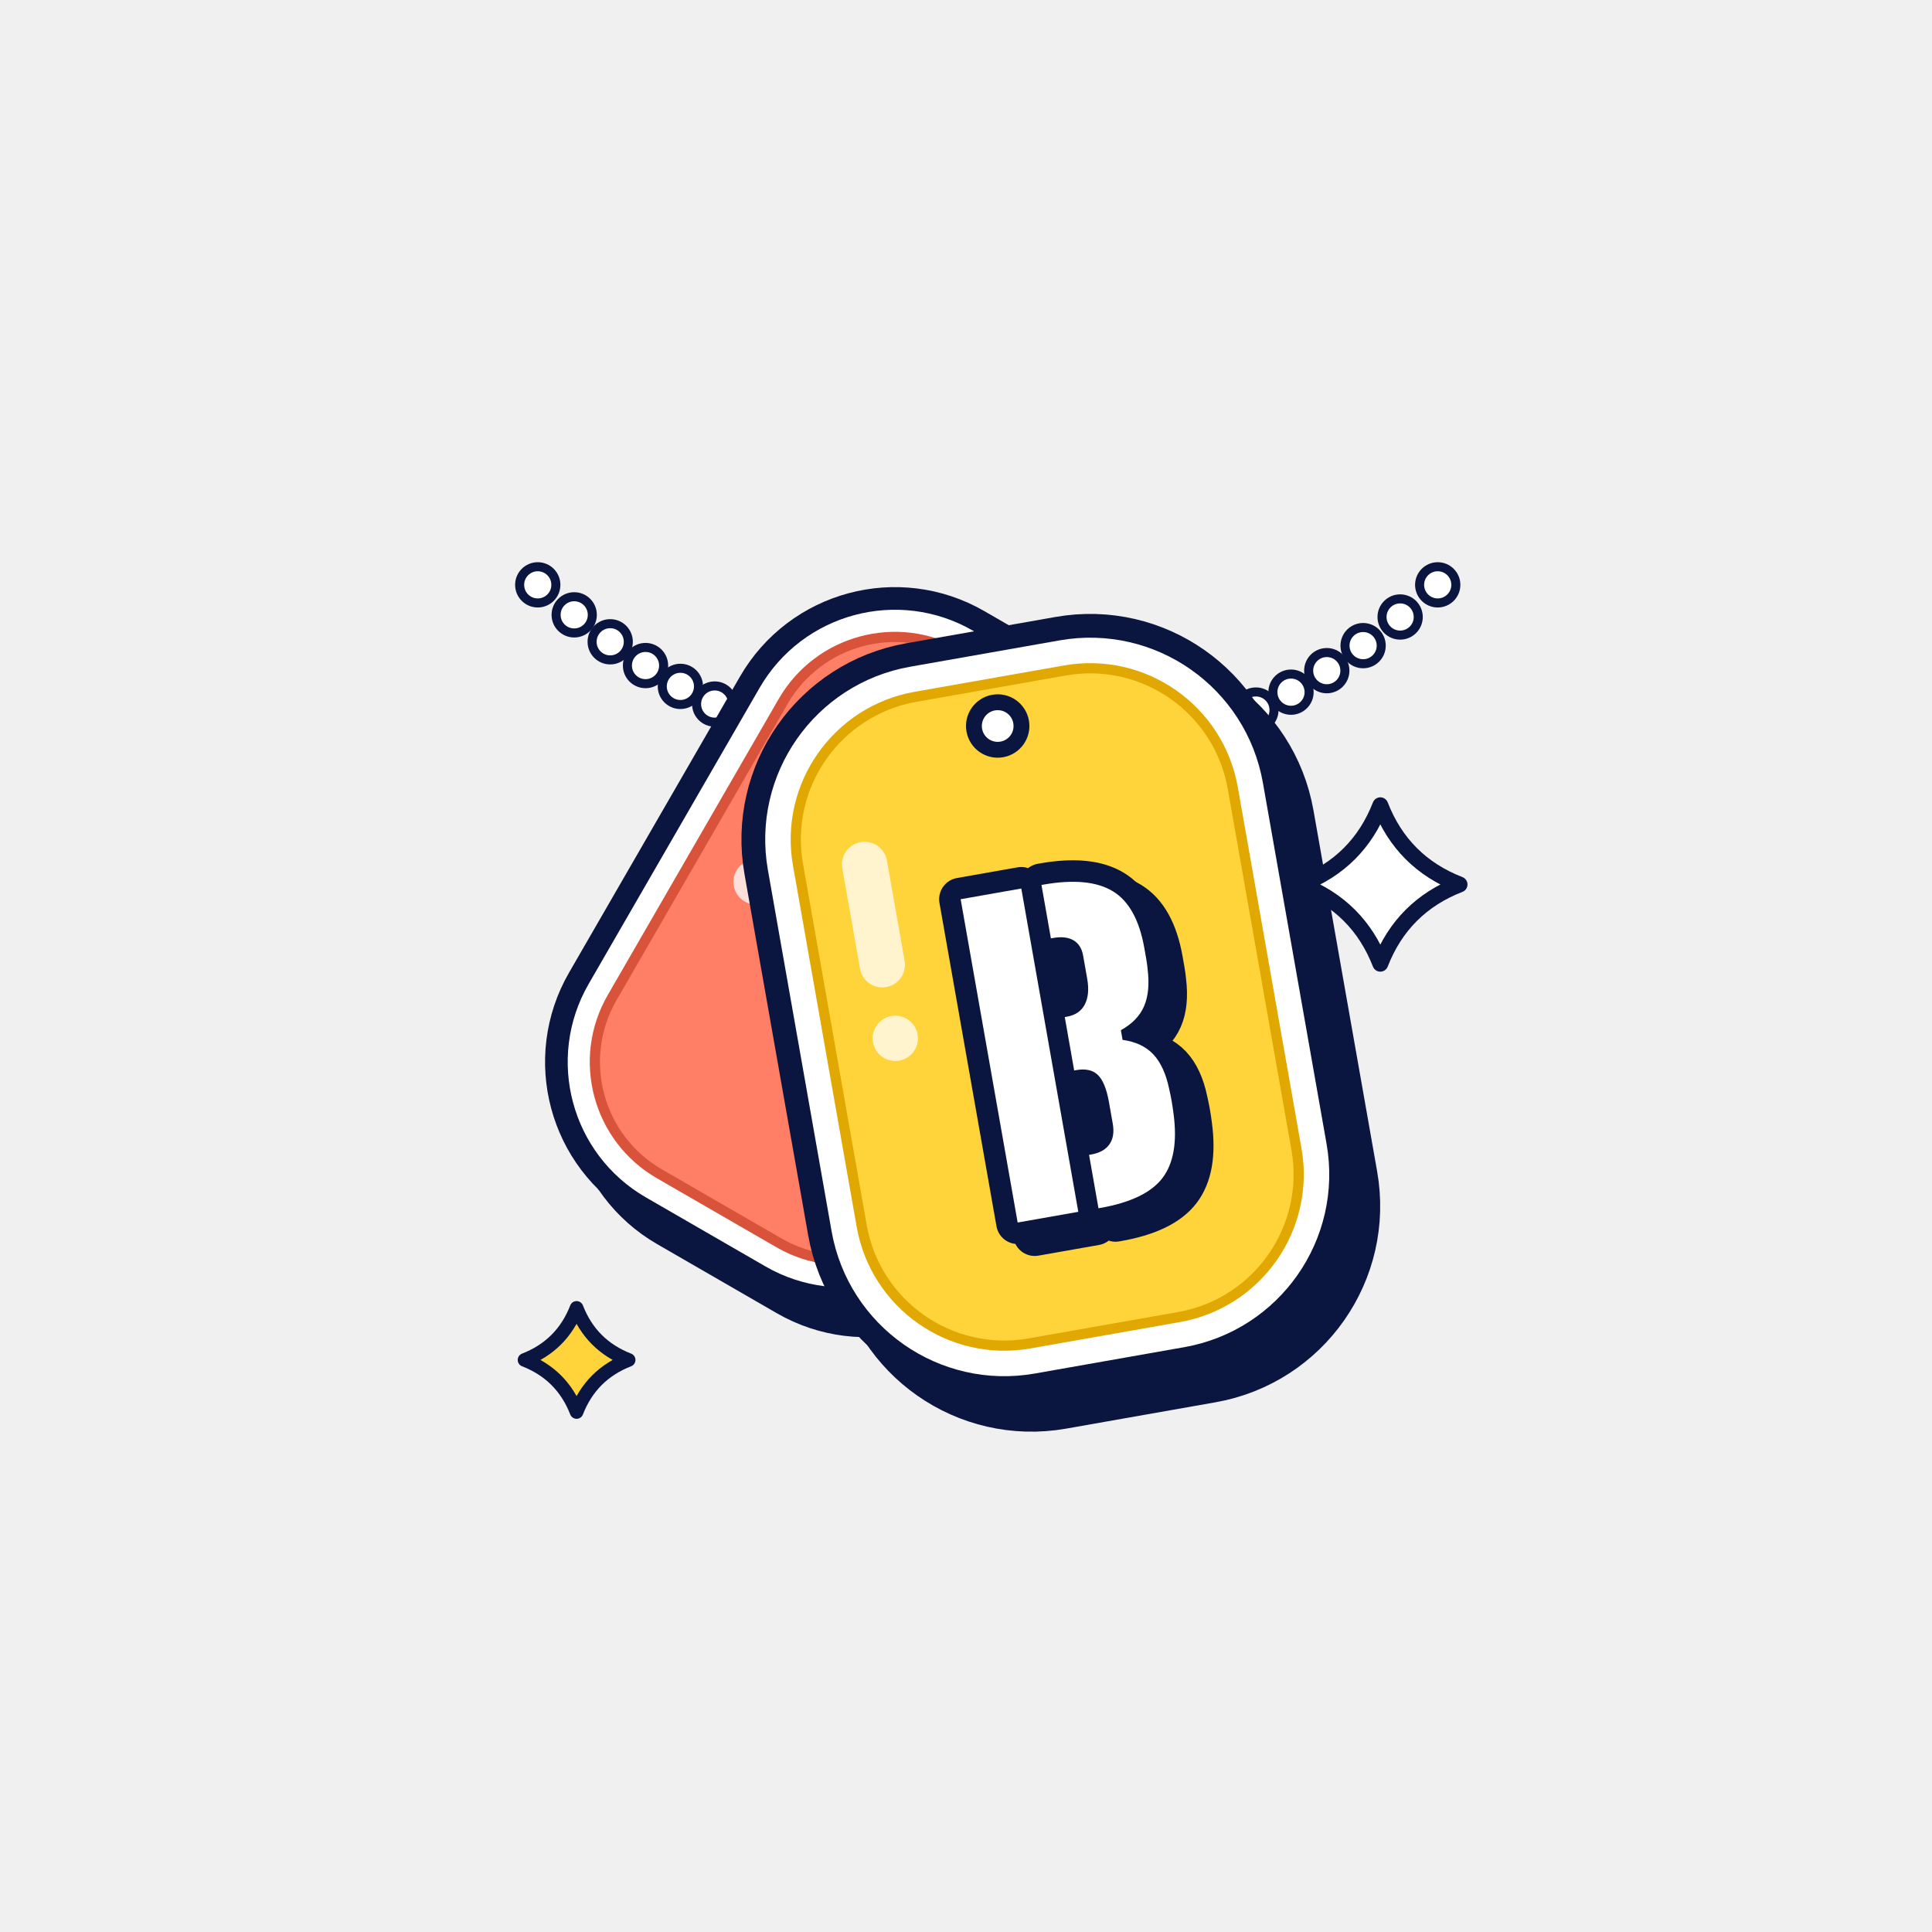
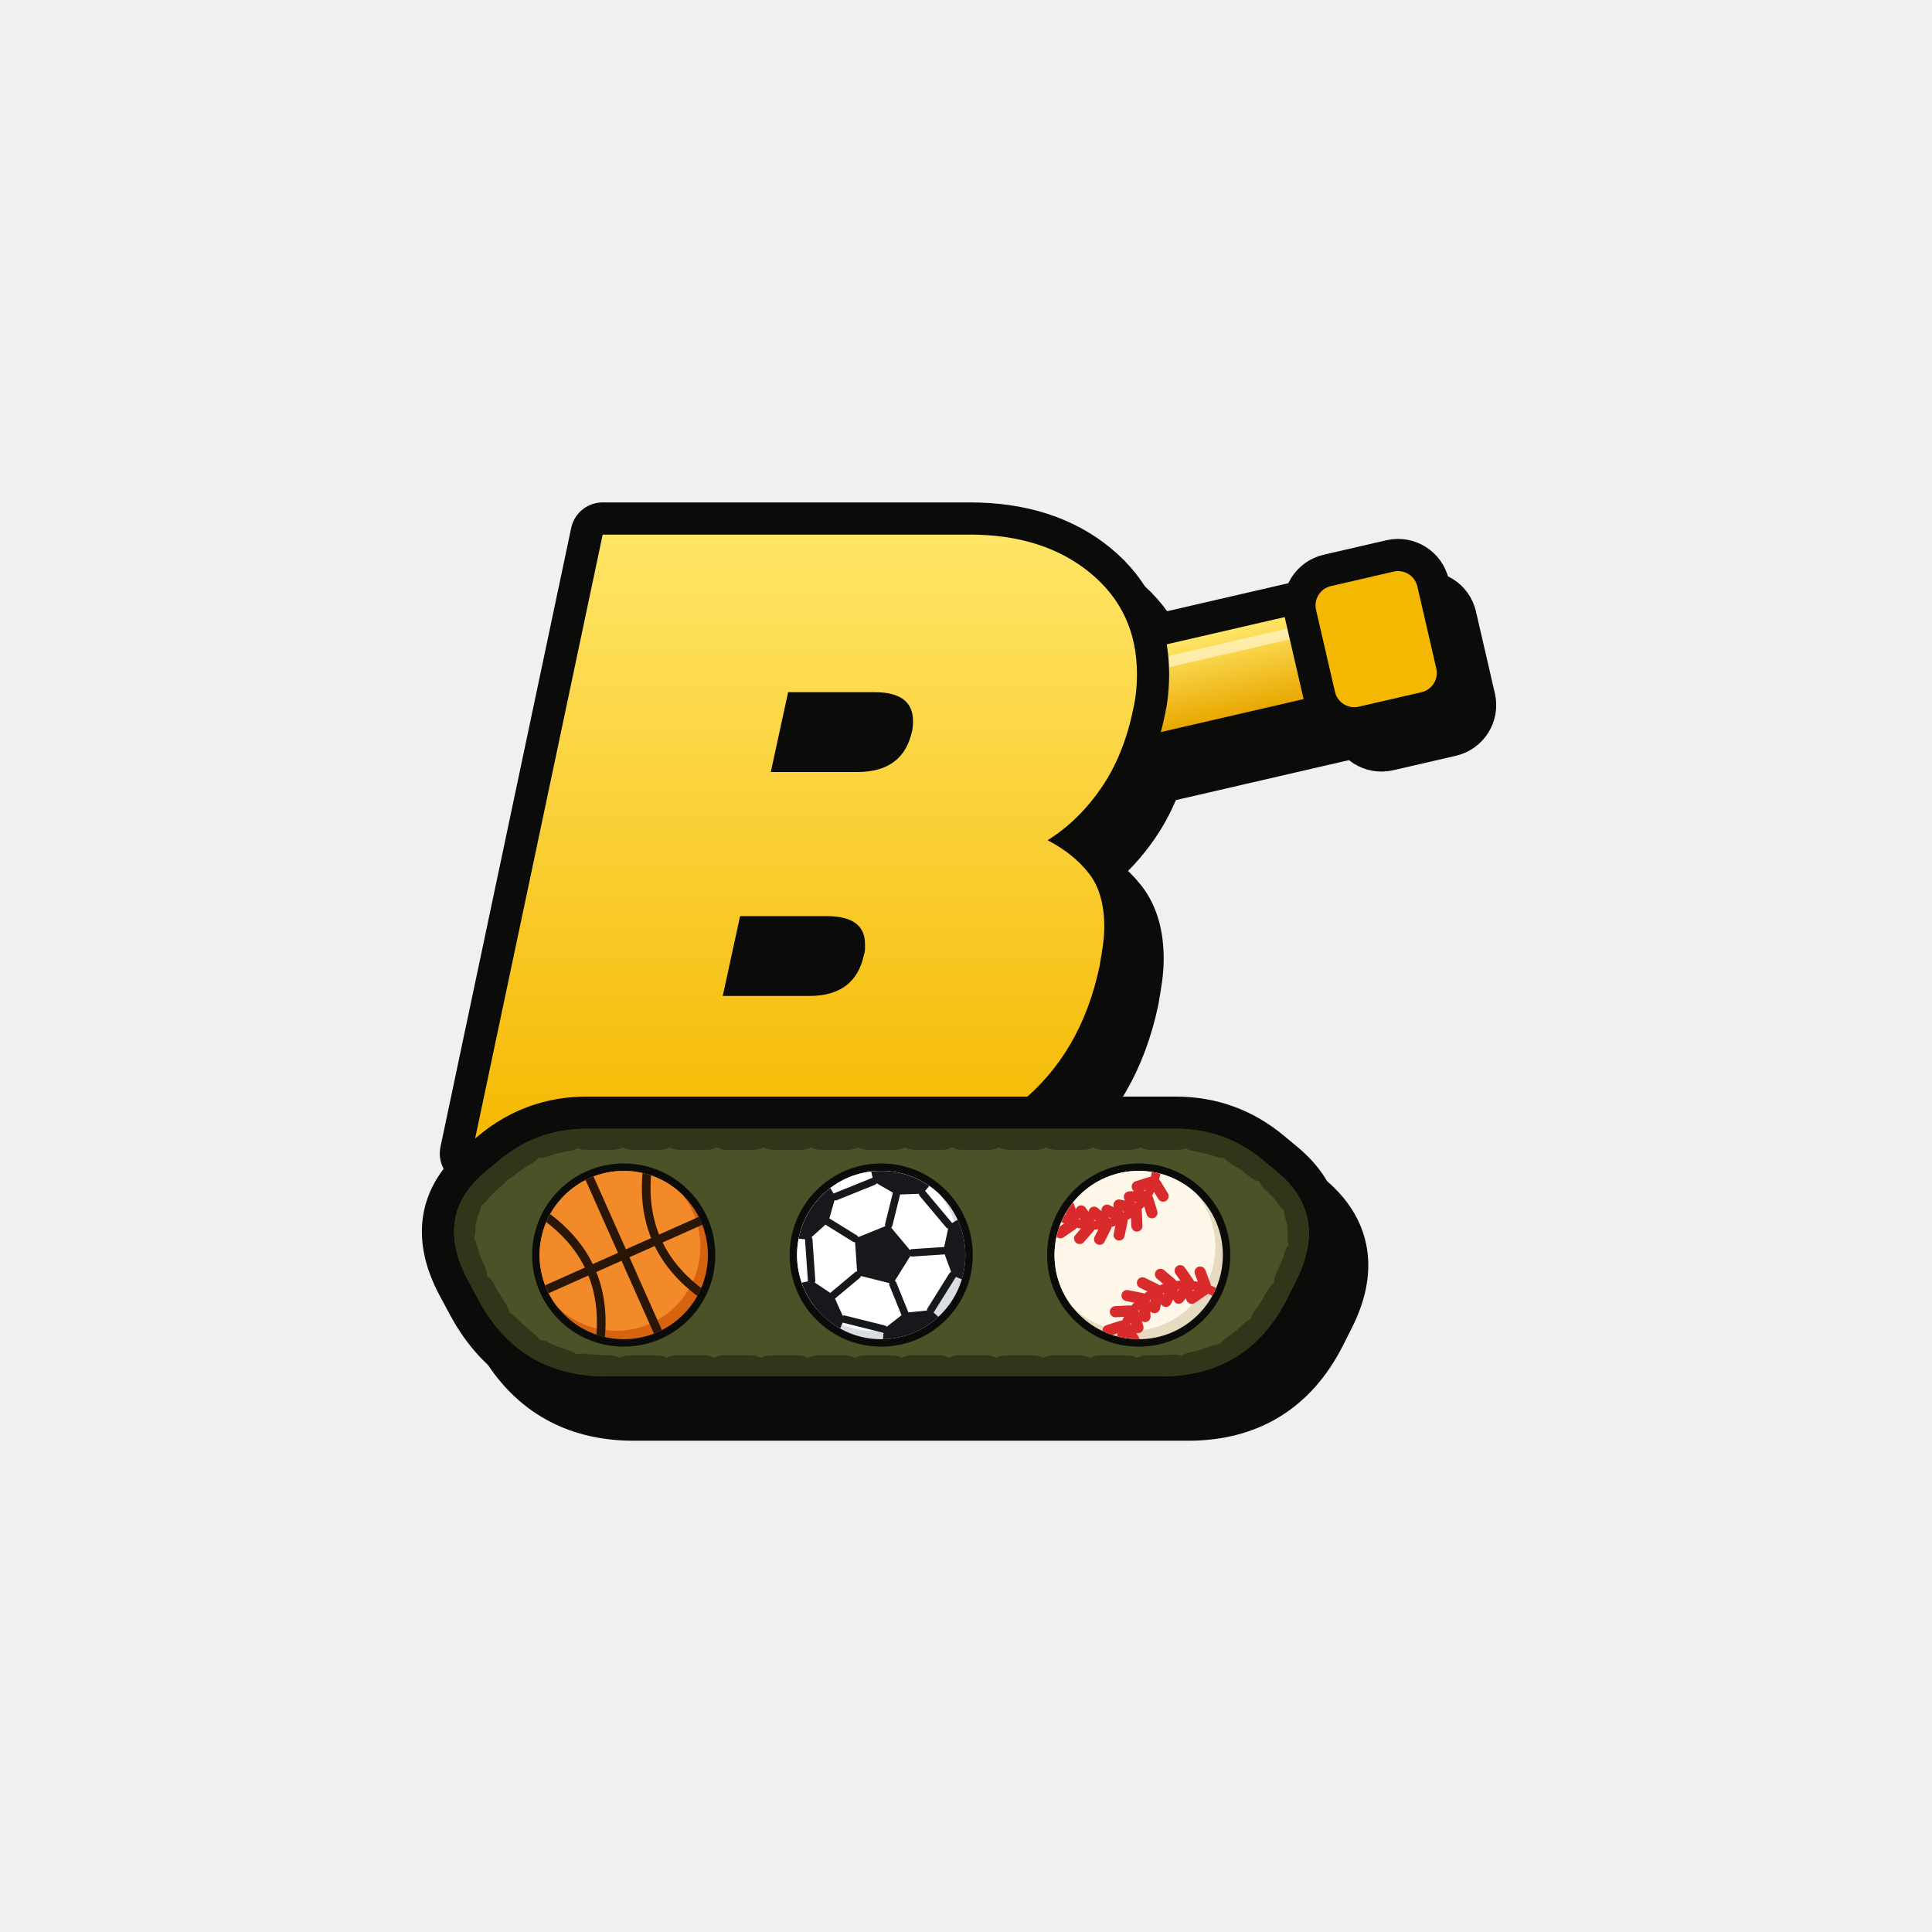
<svg xmlns="http://www.w3.org/2000/svg" viewBox="0 0 1024 1024" width="1024" height="1024">
-   <g transform="translate(512 512) scale(0.6) translate(-512 -512) translate(28 50)">
-     <circle cx="105.7" cy="125.3" r="16" fill="#FFFFFF" stroke="#0B1640" stroke-width="8" stroke-linejoin="round" />
-     <circle cx="137.9" cy="151.8" r="16" fill="#FFFFFF" stroke="#0B1640" stroke-width="8" stroke-linejoin="round" />
-     <circle cx="169.7" cy="175.6" r="16" fill="#FFFFFF" stroke="#0B1640" stroke-width="8" stroke-linejoin="round" />
-     <circle cx="200.9" cy="196.6" r="16" fill="#FFFFFF" stroke="#0B1640" stroke-width="8" stroke-linejoin="round" />
-     <circle cx="231.7" cy="215" r="16" fill="#FFFFFF" stroke="#0B1640" stroke-width="8" stroke-linejoin="round" />
-     <circle cx="262" cy="230.6" r="16" fill="#FFFFFF" stroke="#0B1640" stroke-width="8" stroke-linejoin="round" />
-     <circle cx="291.8" cy="243.6" r="16" fill="#FFFFFF" stroke="#0B1640" stroke-width="8" stroke-linejoin="round" />
-     <circle cx="321" cy="253.8" r="16" fill="#FFFFFF" stroke="#0B1640" stroke-width="8" stroke-linejoin="round" />
-     <circle cx="349.8" cy="261.4" r="16" fill="#FFFFFF" stroke="#0B1640" stroke-width="8" stroke-linejoin="round" />
-     <circle cx="378.1" cy="266.2" r="16" fill="#FFFFFF" stroke="#0B1640" stroke-width="8" stroke-linejoin="round" />
-     <circle cx="405.9" cy="268.4" r="16" fill="#FFFFFF" stroke="#0B1640" stroke-width="8" stroke-linejoin="round" />
-     <circle cx="433.1" cy="267.8" r="16" fill="#FFFFFF" stroke="#0B1640" stroke-width="8" stroke-linejoin="round" />
-     <circle cx="459.9" cy="264.6" r="16" fill="#FFFFFF" stroke="#0B1640" stroke-width="8" stroke-linejoin="round" />
-     <circle cx="486.2" cy="258.6" r="16" fill="#FFFFFF" stroke="#0B1640" stroke-width="8" stroke-linejoin="round" />
-     <circle cx="512" cy="250" r="16" fill="#FFFFFF" stroke="#0B1640" stroke-width="8" stroke-linejoin="round" />
-     <circle cx="900.7" cy="125.3" r="16" fill="#FFFFFF" stroke="#0B1640" stroke-width="8" stroke-linejoin="round" />
-     <circle cx="867.5" cy="153.7" r="16" fill="#FFFFFF" stroke="#0B1640" stroke-width="8" stroke-linejoin="round" />
-     <circle cx="834.8" cy="179" r="16" fill="#FFFFFF" stroke="#0B1640" stroke-width="8" stroke-linejoin="round" />
-     <circle cx="802.7" cy="201.1" r="16" fill="#FFFFFF" stroke="#0B1640" stroke-width="8" stroke-linejoin="round" />
-     <circle cx="771.1" cy="220.1" r="16" fill="#FFFFFF" stroke="#0B1640" stroke-width="8" stroke-linejoin="round" />
-     <circle cx="740.1" cy="235.9" r="16" fill="#FFFFFF" stroke="#0B1640" stroke-width="8" stroke-linejoin="round" />
-     <circle cx="709.7" cy="248.6" r="16" fill="#FFFFFF" stroke="#0B1640" stroke-width="8" stroke-linejoin="round" />
-     <circle cx="679.8" cy="258.2" r="16" fill="#FFFFFF" stroke="#0B1640" stroke-width="8" stroke-linejoin="round" />
-     <circle cx="650.4" cy="264.7" r="16" fill="#FFFFFF" stroke="#0B1640" stroke-width="8" stroke-linejoin="round" />
-     <circle cx="621.7" cy="268" r="16" fill="#FFFFFF" stroke="#0B1640" stroke-width="8" stroke-linejoin="round" />
-     <circle cx="593.4" cy="268.2" r="16" fill="#FFFFFF" stroke="#0B1640" stroke-width="8" stroke-linejoin="round" />
-     <circle cx="565.7" cy="265.3" r="16" fill="#FFFFFF" stroke="#0B1640" stroke-width="8" stroke-linejoin="round" />
-     <circle cx="538.6" cy="259.2" r="16" fill="#FFFFFF" stroke="#0B1640" stroke-width="8" stroke-linejoin="round" />
-     <circle cx="512" cy="250" r="16" fill="#FFFFFF" stroke="#0B1640" stroke-width="8" stroke-linejoin="round" />
-     <g transform="translate(20 24) rotate(30 512 250)">
-       <rect x="337" y="212" width="350" height="530" rx="114" fill="#0B1640" stroke="#0B1640" stroke-width="88" stroke-linejoin="round" />
+   <defs>
+     <linearGradient id="bp-mark-blend0" gradientUnits="userSpaceOnUse" x1="0" y1="-34" x2="0" y2="34">
+       <stop offset="0" stop-color="#FFE566" />
+       <stop offset="1" stop-color="#E9A800" />
+     </linearGradient>
+     <linearGradient id="bp-mark-blend1" gradientUnits="userSpaceOnUse" x1="0" y1="196" x2="0" y2="696">
+       <stop offset="0" stop-color="#FFE566" />
+       <stop offset="1" stop-color="#F5B800" />
+     </linearGradient>
+     <clipPath id="bp-mark-clip">
+       <path d="M205.3 701.6Q236 676 276 676L752 676Q792 676 822.7 701.6L834 711Q876 746 848.8 799.5L841.7 813.6Q810 876 740 876L292 876Q222 876 188.8 814.4L180.4 798.8Q152 746 194 711Z" />
+     </clipPath>
+     <clipPath id="bp-mark-clip1">
+       <rect x="238" y="710" width="136" height="136" rx="68" />
+     </clipPath>
+     <clipPath id="bp-mark-clip2">
+       <rect x="446" y="710" width="136" height="136" rx="68" />
+     </clipPath>
+     <clipPath id="bp-mark-clip3">
+       <rect x="654" y="710" width="136" height="136" rx="68" />
+     </clipPath>
+   </defs>
+   <g transform="translate(-70.5 -32.5) translate(582.5 544.5) scale(0.6561) translate(-582.5 -544.5)">
+     <g transform="translate(22 26)">
+       <path d="M183.4 696L289 196L585.5 196Q645.3 196 683 227.1Q720.6 258.1 720.6 308.6Q720.6 324.1 717.5 337.3Q709.8 374.6 691.5 401Q673.3 427.4 648.4 442.9Q669.4 453.8 681.8 469.7Q694.2 485.6 694.2 512.8Q694.2 519.8 693.1 527.9Q691.9 536.1 690.4 544.6Q675.6 615.3 625.5 655.6Q575.4 696 483.1 696ZM424.8 387.8L494.7 387.8Q532 387.8 539 354.4Q539.7 351.3 539.7 346.6Q539.7 323.3 508.7 323.3L438.8 323.3ZM386 568.7L455.9 568.7Q493.1 568.7 500.1 535.3Q500.9 533 500.9 530.6Q500.9 528.3 500.9 526.7Q500.9 504.2 469.9 504.2L400 504.2Z" fill="#0B0B0A" stroke="#0B0B0A" stroke-width="52" stroke-linejoin="round" stroke-linecap="round" />
+       <path d="M205.3 701.6Q236 676 276 676L752 676Q792 676 822.7 701.6L834 711Q876 746 848.8 799.5L841.7 813.6Q810 876 740 876L292 876Q222 876 188.8 814.4L180.4 798.8Q152 746 194 711Z" fill="#0B0B0A" stroke="#0B0B0A" stroke-width="52" stroke-linejoin="round" stroke-linecap="round" />
+       <g transform="translate(604 352) rotate(-13 0 0)">
+         <rect x="0" y="-34" width="300" height="68" rx="8" fill="#0B0B0A" stroke="#0B0B0A" stroke-width="52" stroke-linejoin="round" stroke-linecap="round" />
+         <rect x="276" y="-50" width="84" height="100" rx="16" fill="#0B0B0A" stroke="#0B0B0A" stroke-width="52" stroke-linejoin="round" stroke-linecap="round" />
+       </g>
    </g>
-     <g transform="rotate(30 512 250)">
-       <rect x="337" y="212" width="350" height="530" rx="114" fill="#FFFFFF" stroke="#0B1640" stroke-width="88" stroke-linejoin="round" />
-       <rect x="337" y="212" width="350" height="530" rx="114" fill="#FFFFFF" stroke="#FFFFFF" stroke-width="48" stroke-linejoin="round" />
-       <rect x="337" y="212" width="350" height="530" rx="114" fill="#FF7F66" stroke="#D9533B" stroke-width="9" stroke-linejoin="round" />
-       <circle cx="512" cy="250" r="24" fill="#0B1640" />
-       <rect x="376" y="310" width="40" height="120" rx="20" fill="#FFFFFF" fill-opacity="0.75" />
-       <circle cx="396" cy="476" r="20" fill="#FFFFFF" fill-opacity="0.75" />
+     <g transform="translate(604 352) rotate(-13 0 0)">
+       <rect x="0" y="-34" width="300" height="68" rx="8" fill="#0B0B0A" stroke="#0B0B0A" stroke-width="52" stroke-linejoin="round" stroke-linecap="round" />
+       <rect x="0" y="-34" width="300" height="68" rx="8" fill="url(#bp-mark-blend0)" />
+       <path d="M90 -20L260 -20" fill="none" stroke="#FFFFFF" stroke-width="9" stroke-linejoin="round" stroke-linecap="round" stroke-opacity="0.5" />
+       <rect x="276" y="-50" width="84" height="100" rx="16" fill="#0B0B0A" stroke="#0B0B0A" stroke-width="52" stroke-linejoin="round" stroke-linecap="round" />
+       <rect x="276" y="-50" width="84" height="100" rx="16" fill="#F5B800" />
    </g>
-     <g transform="translate(24 28) rotate(-10 512 250)">
-       <rect x="317" y="212" width="390" height="580" rx="128" fill="#0B1640" stroke="#0B1640" stroke-width="96" stroke-linejoin="round" />
+     <path d="M183.4 696L289 196L585.5 196Q645.3 196 683 227.1Q720.6 258.1 720.6 308.6Q720.6 324.1 717.5 337.3Q709.8 374.6 691.5 401Q673.3 427.4 648.4 442.9Q669.4 453.8 681.8 469.7Q694.2 485.6 694.2 512.8Q694.2 519.8 693.1 527.9Q691.9 536.1 690.4 544.6Q675.6 615.3 625.5 655.6Q575.4 696 483.1 696ZM424.8 387.8L494.7 387.8Q532 387.8 539 354.4Q539.7 351.3 539.7 346.6Q539.7 323.3 508.7 323.3L438.8 323.3ZM386 568.7L455.9 568.7Q493.1 568.7 500.1 535.3Q500.9 533 500.9 530.6Q500.9 528.3 500.9 526.7Q500.9 504.2 469.9 504.2L400 504.2Z" fill="#0B0B0A" stroke="#0B0B0A" stroke-width="52" stroke-linejoin="round" stroke-linecap="round" />
+     <path d="M183.4 696L289 196L585.5 196Q645.3 196 683 227.1Q720.6 258.1 720.6 308.6Q720.6 324.1 717.5 337.3Q709.8 374.6 691.5 401Q673.3 427.4 648.4 442.9Q669.4 453.8 681.8 469.7Q694.2 485.6 694.2 512.8Q694.2 519.8 693.1 527.9Q691.9 536.1 690.4 544.6Q675.6 615.3 625.5 655.6Q575.4 696 483.1 696ZM424.8 387.8L494.7 387.8Q532 387.8 539 354.4Q539.7 351.3 539.7 346.6Q539.7 323.3 508.7 323.3L438.8 323.3ZM386 568.7L455.9 568.7Q493.1 568.7 500.1 535.3Q500.9 533 500.9 530.6Q500.9 528.3 500.9 526.7Q500.9 504.2 469.9 504.2L400 504.2Z" fill="url(#bp-mark-blend1)" />
+     <path d="M205.3 701.6Q236 676 276 676L752 676Q792 676 822.7 701.6L834 711Q876 746 848.8 799.5L841.7 813.6Q810 876 740 876L292 876Q222 876 188.8 814.4L180.4 798.8Q152 746 194 711Z" fill="#0B0B0A" stroke="#0B0B0A" stroke-width="52" stroke-linejoin="round" stroke-linecap="round" />
+     <path d="M205.3 701.6Q236 676 276 676L752 676Q792 676 822.7 701.6L834 711Q876 746 848.8 799.5L841.7 813.6Q810 876 740 876L292 876Q222 876 188.8 814.4L180.4 798.8Q152 746 194 711Z" fill="#4A5327" />
+     <g>
+       <g clip-path="url(#bp-mark-clip)">
+         <path d="M205.3 701.6L213.1 695.6L221.2 690.4L223.4 689.2M237.9 682.6L238.3 682.4L247.3 679.6L256.6 677.6L259.3 677.3M275.2 676L276 676L297.2 676M313.2 676L335.2 676M351.2 676L373.2 676M389.2 676L411.2 676M427.2 676L449.2 676M465.2 676L487.2 676M503.2 676L525.2 676M541.2 676L563.2 676M579.2 676L601.2 676M617.2 676L639.2 676M655.2 676L677.2 676M693.2 676L715.2 676M731.2 676L752 676L753.2 676M769.1 677.3L771.4 677.6L780.7 679.6L789.7 682.4L790.4 682.7M804.9 689.4L806.8 690.4L814.9 695.6L822.7 701.6L823 701.9M835.2 712.2L843.4 720L849.8 728.5M856.6 742.9L858.7 750.6L859.5 762L859.2 764.6M856.3 780.3L854.5 786.4L848.8 799.5L848.2 800.7M840.9 814.9L833.2 828.2L829.1 833.5M818.7 845.6L812.5 851.6L801.7 859.5M787.6 867L787.1 867.2L772.6 872.1L766.6 873.2M750.7 875.4L740 876L728.8 876M712.8 876L690.8 876M674.8 876L652.8 876M636.8 876L614.8 876M598.8 876L576.8 876M560.8 876L538.8 876M522.8 876L500.8 876M484.8 876L462.8 876M446.8 876L424.8 876M408.8 876L386.8 876M370.8 876L348.8 876M332.8 876L310.8 876M294.8 876L292 876L275.1 875L272.8 874.6M257.2 871.4L244.7 867.3L236.8 863.4M223.2 855L218.9 851.9L207.7 841.3L206.9 840.3M197 827.7L188.8 814.4L185.8 808.8M178.5 794.6L174.4 785.9L170.8 774M169.2 758.1L169.6 750.5L172.4 739.8L173.8 736.9M182.2 723.3L184.6 720L194 711L197.8 707.9" fill="none" stroke="#2F3619" stroke-width="34" stroke-linejoin="round" stroke-linecap="round" />
+       </g>
    </g>
-     <g transform="rotate(-10 512 250)">
-       <rect x="317" y="212" width="390" height="580" rx="128" fill="#FFFFFF" stroke="#0B1640" stroke-width="96" stroke-linejoin="round" />
-       <rect x="317" y="212" width="390" height="580" rx="128" fill="#FFFFFF" stroke="#FFFFFF" stroke-width="54" stroke-linejoin="round" />
-       <rect x="317" y="212" width="390" height="580" rx="128" fill="#FFD43A" stroke="#E0A800" stroke-width="9" stroke-linejoin="round" />
-       <circle cx="512" cy="250" r="28" fill="#0B1640" />
-       <rect x="355" y="330" width="40" height="130" rx="20" fill="#FFFFFF" fill-opacity="0.75" />
-       <circle cx="375" cy="506" r="20" fill="#FFFFFF" fill-opacity="0.75" />
-       <g transform="translate(13 13)">
-         <path d="M453.2 685.0L453.2 395.0L507.6 395.0L507.6 685.0ZM525.7 685.0L525.7 637.1L527.5 637.1Q539.0 637.1 545.0 631.1Q551.1 625.0 551.1 613.6Q551.1 608.7 551.1 604.0Q551.1 599.3 551.1 594.4Q551.1 576.4 545.6 568.9Q540.1 561.4 527.5 561.4L525.7 561.4L525.7 513.5L527.5 513.5Q539.0 513.5 545.0 505.7Q551.1 497.8 551.1 483.5Q551.1 478.2 551.1 473.0Q551.1 467.9 551.1 462.8Q551.1 453.2 545.0 448.0Q539.0 442.9 527.5 442.9L525.7 442.9L525.7 395.0L527.5 395.0Q568.1 395.0 586.8 411.4Q605.5 427.8 605.5 465.7Q605.5 470.8 605.5 475.5Q605.5 480.2 605.1 484.9Q604.0 504.7 596.3 516.3Q588.6 528.0 572.5 533.5L572.5 542.2Q589.2 547.6 597.0 559.5Q604.8 571.4 605.5 591.8Q605.8 597.8 605.8 602.9Q605.8 608.0 605.5 614.3Q603.9 652.0 586.0 668.5Q568.1 685.0 527.5 685.0Z" fill="#0B1640" stroke="#0B1640" stroke-width="38" stroke-linejoin="round" />
+     <circle cx="306" cy="778" r="68" fill="#0B0B0A" stroke="#0B0B0A" stroke-width="12" stroke-linejoin="round" stroke-linecap="round" />
+     <g>
+       <g clip-path="url(#bp-mark-clip1)">
+         <circle cx="306" cy="778" r="68" fill="#D5630F" />
+         <circle cx="299.9" cy="771.2" r="68" fill="#F28A2A" />
+         <g transform="rotate(-24 306 778)">
+           <path d="M306 710L306 846M238 778L374 778M261.1 723.6Q292.4 778 261.1 832.4M350.9 723.6Q319.6 778 350.9 832.4" fill="none" stroke="#2A1606" stroke-width="7" stroke-linejoin="round" stroke-linecap="round" />
+         </g>
      </g>
-       <path d="M453.2 685.0L453.2 395.0L507.6 395.0L507.6 685.0ZM525.7 685.0L525.7 637.1L527.5 637.1Q539.0 637.1 545.0 631.1Q551.1 625.0 551.1 613.6Q551.1 608.7 551.1 604.0Q551.1 599.3 551.1 594.4Q551.1 576.4 545.6 568.9Q540.1 561.4 527.5 561.4L525.7 561.4L525.7 513.5L527.5 513.5Q539.0 513.5 545.0 505.7Q551.1 497.8 551.1 483.5Q551.1 478.2 551.1 473.0Q551.1 467.9 551.1 462.8Q551.1 453.2 545.0 448.0Q539.0 442.9 527.5 442.9L525.7 442.9L525.7 395.0L527.5 395.0Q568.1 395.0 586.8 411.4Q605.5 427.8 605.5 465.7Q605.5 470.8 605.5 475.5Q605.5 480.2 605.1 484.9Q604.0 504.7 596.3 516.3Q588.6 528.0 572.5 533.5L572.5 542.2Q589.2 547.6 597.0 559.5Q604.8 571.4 605.5 591.8Q605.8 597.8 605.8 602.9Q605.8 608.0 605.5 614.3Q603.9 652.0 586.0 668.5Q568.1 685.0 527.5 685.0Z" fill="#0B1640" stroke="#0B1640" stroke-width="38" stroke-linejoin="round" />
-       <path d="M453.2 685.0L453.2 395.0L507.6 395.0L507.6 685.0ZM525.7 685.0L525.7 637.1L527.5 637.1Q539.0 637.1 545.0 631.1Q551.1 625.0 551.1 613.6Q551.1 608.7 551.1 604.0Q551.1 599.3 551.1 594.4Q551.1 576.4 545.6 568.9Q540.1 561.4 527.5 561.4L525.7 561.4L525.7 513.5L527.5 513.5Q539.0 513.5 545.0 505.7Q551.1 497.8 551.1 483.5Q551.1 478.2 551.1 473.0Q551.1 467.9 551.1 462.8Q551.1 453.2 545.0 448.0Q539.0 442.9 527.5 442.9L525.7 442.9L525.7 395.0L527.5 395.0Q568.1 395.0 586.8 411.4Q605.5 427.8 605.5 465.7Q605.5 470.8 605.5 475.5Q605.5 480.2 605.1 484.9Q604.0 504.7 596.3 516.3Q588.6 528.0 572.5 533.5L572.5 542.2Q589.2 547.6 597.0 559.5Q604.8 571.4 605.5 591.8Q605.8 597.8 605.8 602.9Q605.8 608.0 605.5 614.3Q603.9 652.0 586.0 668.5Q568.1 685.0 527.5 685.0Z" fill="#FFFFFF" />
    </g>
-     <circle cx="512" cy="250" r="18" fill="#FFFFFF" stroke="#0B1640" stroke-width="8" stroke-linejoin="round" />
-   </g>
-   <g transform="translate(512 512) scale(0.6) translate(-512 -512)">
-     <path d="M878 370Q897.6 420.4 948 440Q897.6 459.6 878 510Q858.4 459.6 808 440Q858.4 420.4 878 370Z" fill="#FFFFFF" stroke="#0B1640" stroke-width="14" stroke-linejoin="round" />
-     <path d="M168 814Q180.88 847.12 214 860Q180.88 872.88 168 906Q155.12 872.88 122 860Q155.12 847.12 168 814Z" fill="#FFD43A" stroke="#0B1640" stroke-width="12" stroke-linejoin="round" />
+     <circle cx="514" cy="778" r="68" fill="#0B0B0A" stroke="#0B0B0A" stroke-width="12" stroke-linejoin="round" stroke-linecap="round" />
+     <g>
+       <g clip-path="url(#bp-mark-clip2)">
+         <circle cx="514" cy="778" r="68" fill="#D9DCE0" />
+         <circle cx="507.9" cy="771.2" r="68" fill="#FFFFFF" />
+         <g transform="rotate(14 514 778)">
+           <path d="M514 752.8L537.9 770.2L528.8 798.4L499.2 798.4L490.1 770.2ZM514 727.7L534.5 721.8L545.8 699.2L482.2 699.2L493.5 721.8ZM561.9 762.5L573.8 780.1L598.8 783.9L579.1 723.4L561.2 741.2ZM543.6 818.7L530.5 835.5L534.6 860.5L586.1 823L563.6 811.5ZM484.4 818.7L464.4 811.5L441.9 823L493.4 860.5L497.5 835.5ZM466.1 762.5L466.8 741.2L448.9 723.4L429.2 783.9L454.2 780.1Z" fill="#17181B" />
+           <path d="M514 752.8L514 727.7M534.5 721.8L561.2 741.2M537.9 770.2L561.9 762.5M573.8 780.1L563.6 811.5M528.8 798.4L543.6 818.7M530.5 835.5L497.5 835.5M499.2 798.4L484.4 818.7M464.4 811.5L454.2 780.1M490.1 770.2L466.1 762.5M466.8 741.2L493.5 721.8" fill="none" stroke="#17181B" stroke-width="6" stroke-linejoin="round" stroke-linecap="round" />
+         </g>
+       </g>
+     </g>
+     <circle cx="722" cy="778" r="68" fill="#0B0B0A" stroke="#0B0B0A" stroke-width="12" stroke-linejoin="round" stroke-linecap="round" />
+     <g>
+       <g clip-path="url(#bp-mark-clip3)">
+         <circle cx="722" cy="778" r="68" fill="#E6DAC0" />
+         <circle cx="715.9" cy="771.2" r="68" fill="#FFF8EA" />
+         <g transform="rotate(64 722 778)">
+           <path d="M775.6 819.9L773.7 818.4L771.8 816.8L770.1 815.1L768.4 813.4L766.8 811.5L765.3 809.6L763.9 807.7L762.5 805.6L761.3 803.6L760.2 801.4L759.1 799.2L758.2 797L757.4 794.7L756.7 792.4L756 790L755.5 787.7L755.1 785.3L754.9 782.8L754.7 780.4L754.6 778L754.7 775.6L754.9 773.2L755.1 770.7L755.5 768.3L756 766L756.7 763.6L757.4 761.3L758.2 759L759.1 756.8L760.2 754.6L761.3 752.4L762.5 750.4L763.9 748.3L765.3 746.4L766.8 744.5L768.4 742.6L770.1 740.9L771.8 739.2L773.7 737.6L775.6 736.1M668.4 819.9L670.3 818.4L672.2 816.8L673.9 815.1L675.6 813.4L677.2 811.5L678.7 809.6L680.1 807.7L681.5 805.6L682.7 803.6L683.8 801.4L684.9 799.2L685.8 797L686.6 794.7L687.3 792.4L688 790L688.5 787.7L688.9 785.3L689.1 782.8L689.3 780.4L689.4 778L689.3 775.6L689.1 773.2L688.9 770.7L688.5 768.3L688 766L687.3 763.6L686.6 761.3L685.8 759L684.9 756.8L683.8 754.6L682.7 752.4L681.5 750.4L680.1 748.3L678.7 746.4L677.2 744.5L675.6 742.6L673.9 740.9L672.2 739.2L670.3 737.6L668.4 736.1" fill="none" stroke="#D92B2B" stroke-width="7" stroke-linejoin="round" stroke-linecap="round" />
+           <path d="M767.6 815.5L765.9 826.9M770.5 812.7L782 811.5M759.4 804.4L754.9 815M763 802.4L774.4 804.2M754.3 791.6L747.3 800.8M758.3 790.6L768.9 795.2M752.6 778L743.5 785.1M756.7 778L765.8 785.1M754.3 764.4L743.7 769M758.3 765.4L765.3 774.6M759.4 751.6L748 753.4M763 753.6L767.5 764.2M767.6 740.5L756.1 739.4M770.5 743.3L772.2 754.8M676.4 815.5L678.1 826.9M673.5 812.7L662 811.5M684.6 804.4L689.1 815M681 802.4L669.6 804.2M689.7 791.6L696.7 800.8M685.7 790.6L675.1 795.2M691.4 778L700.5 785.1M687.3 778L678.2 785.1M689.7 764.4L700.3 769M685.7 765.4L678.7 774.6M684.6 751.6L696 753.4M681 753.6L676.5 764.2M676.4 740.5L687.9 739.4M673.5 743.3L671.8 754.8" fill="none" stroke="#D92B2B" stroke-width="9" stroke-linejoin="round" stroke-linecap="round" />
+         </g>
+       </g>
+     </g>
  </g>
</svg>
